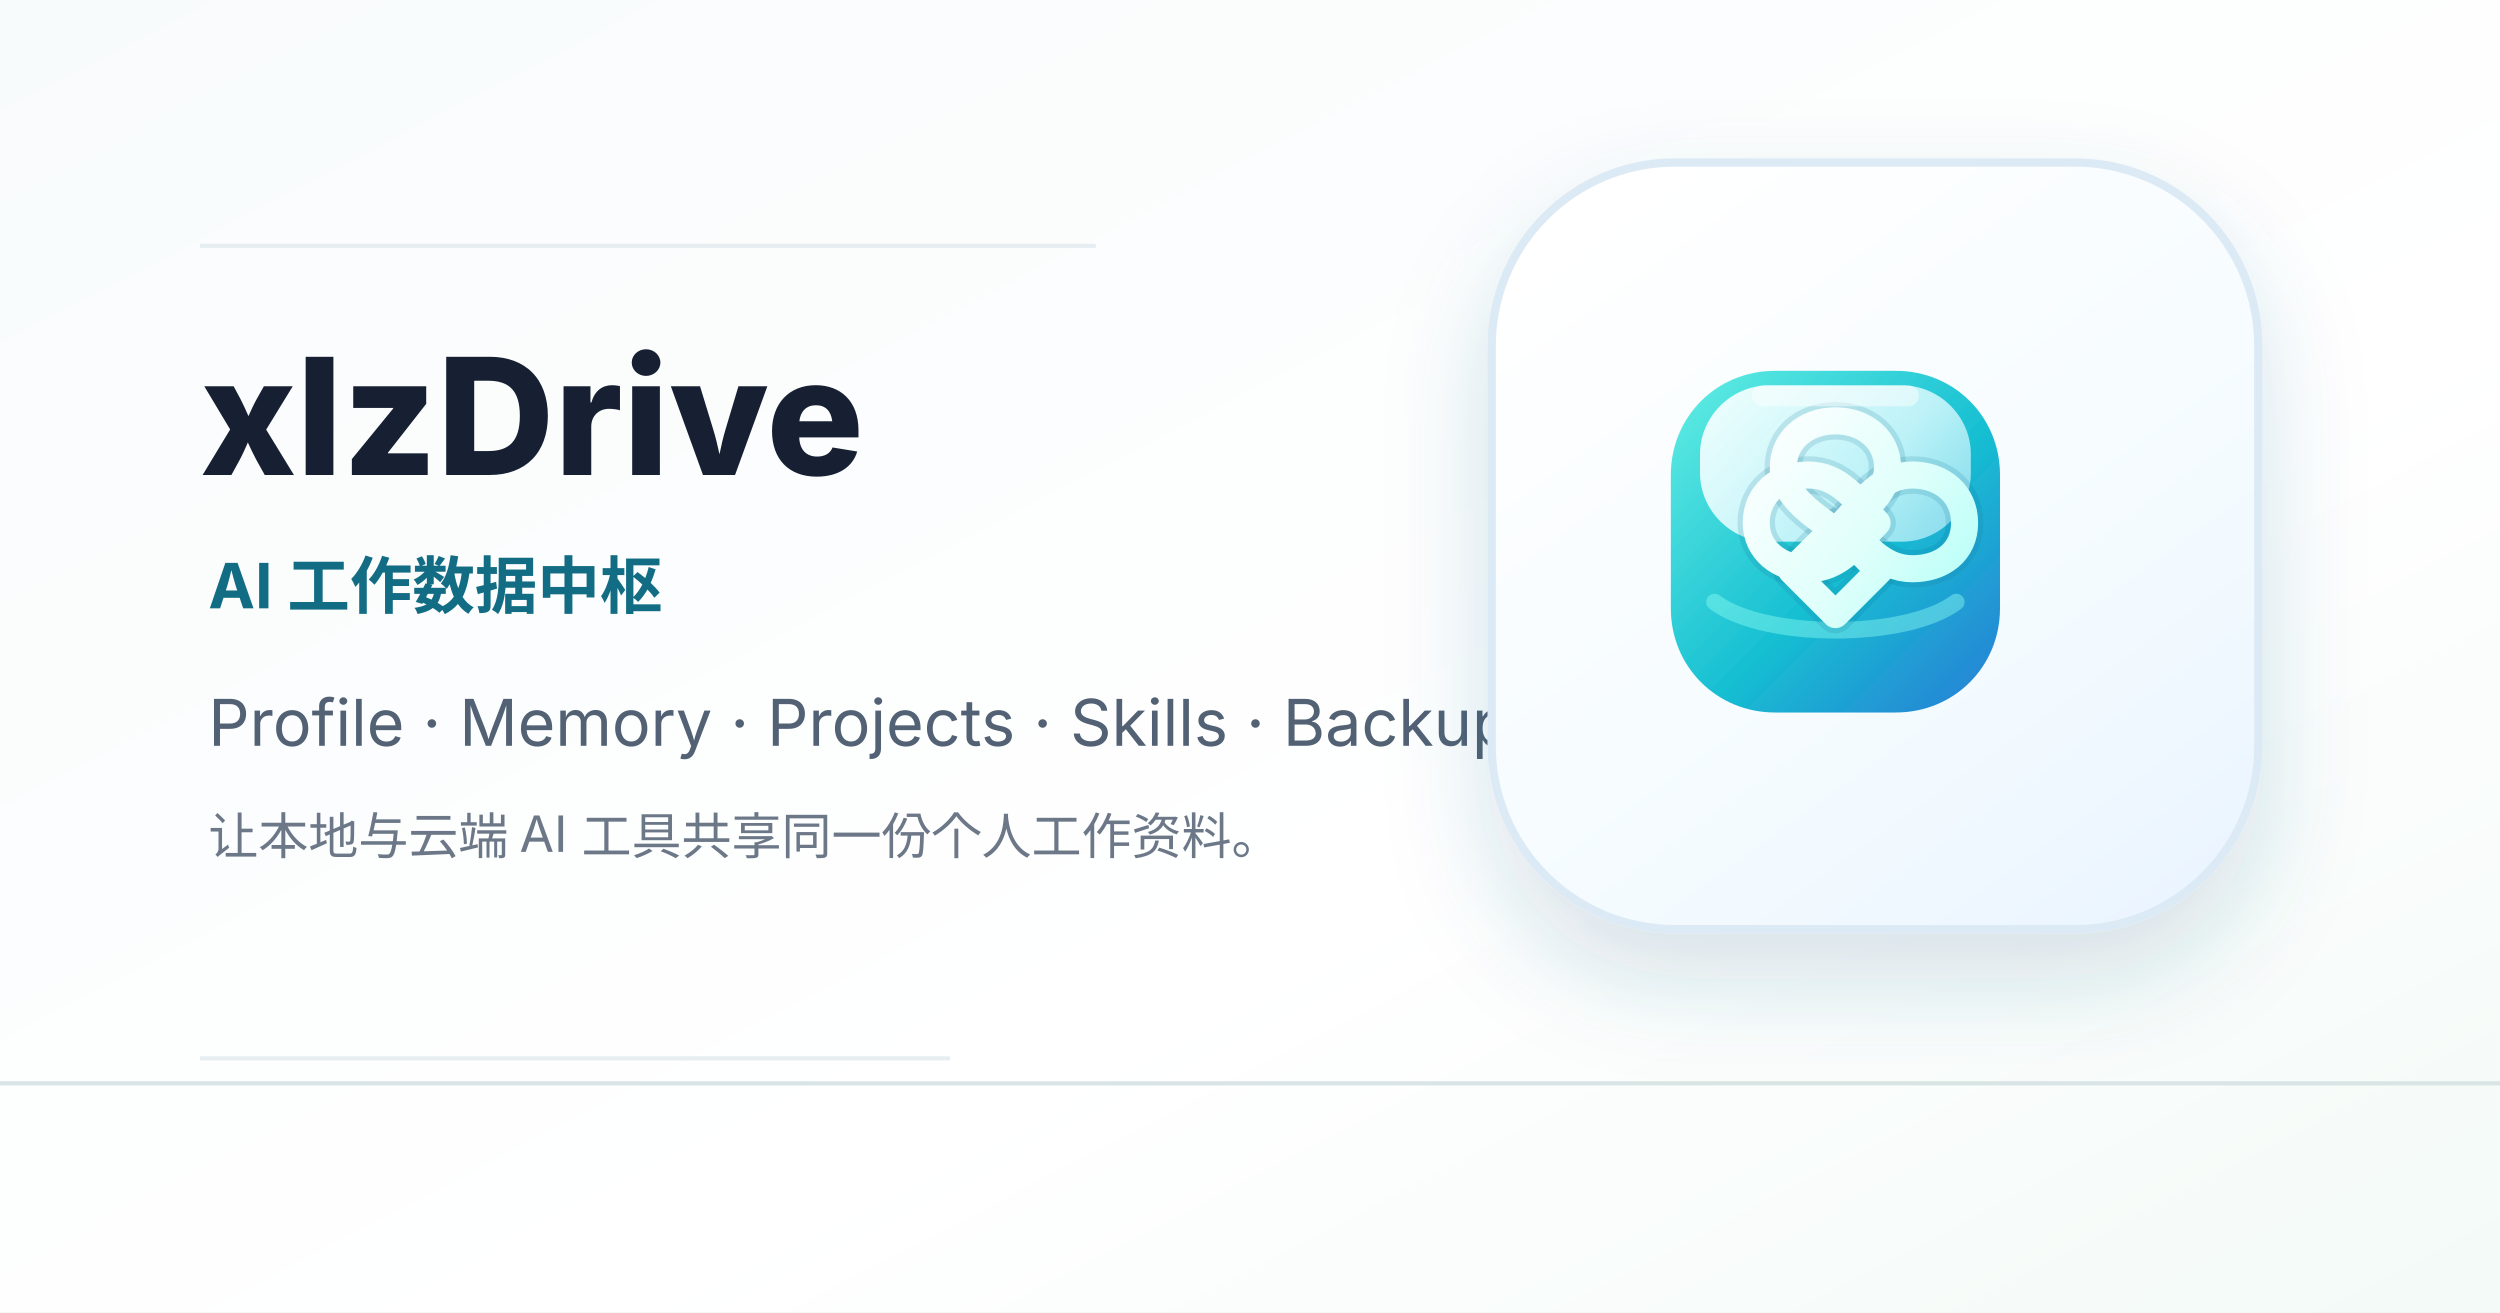
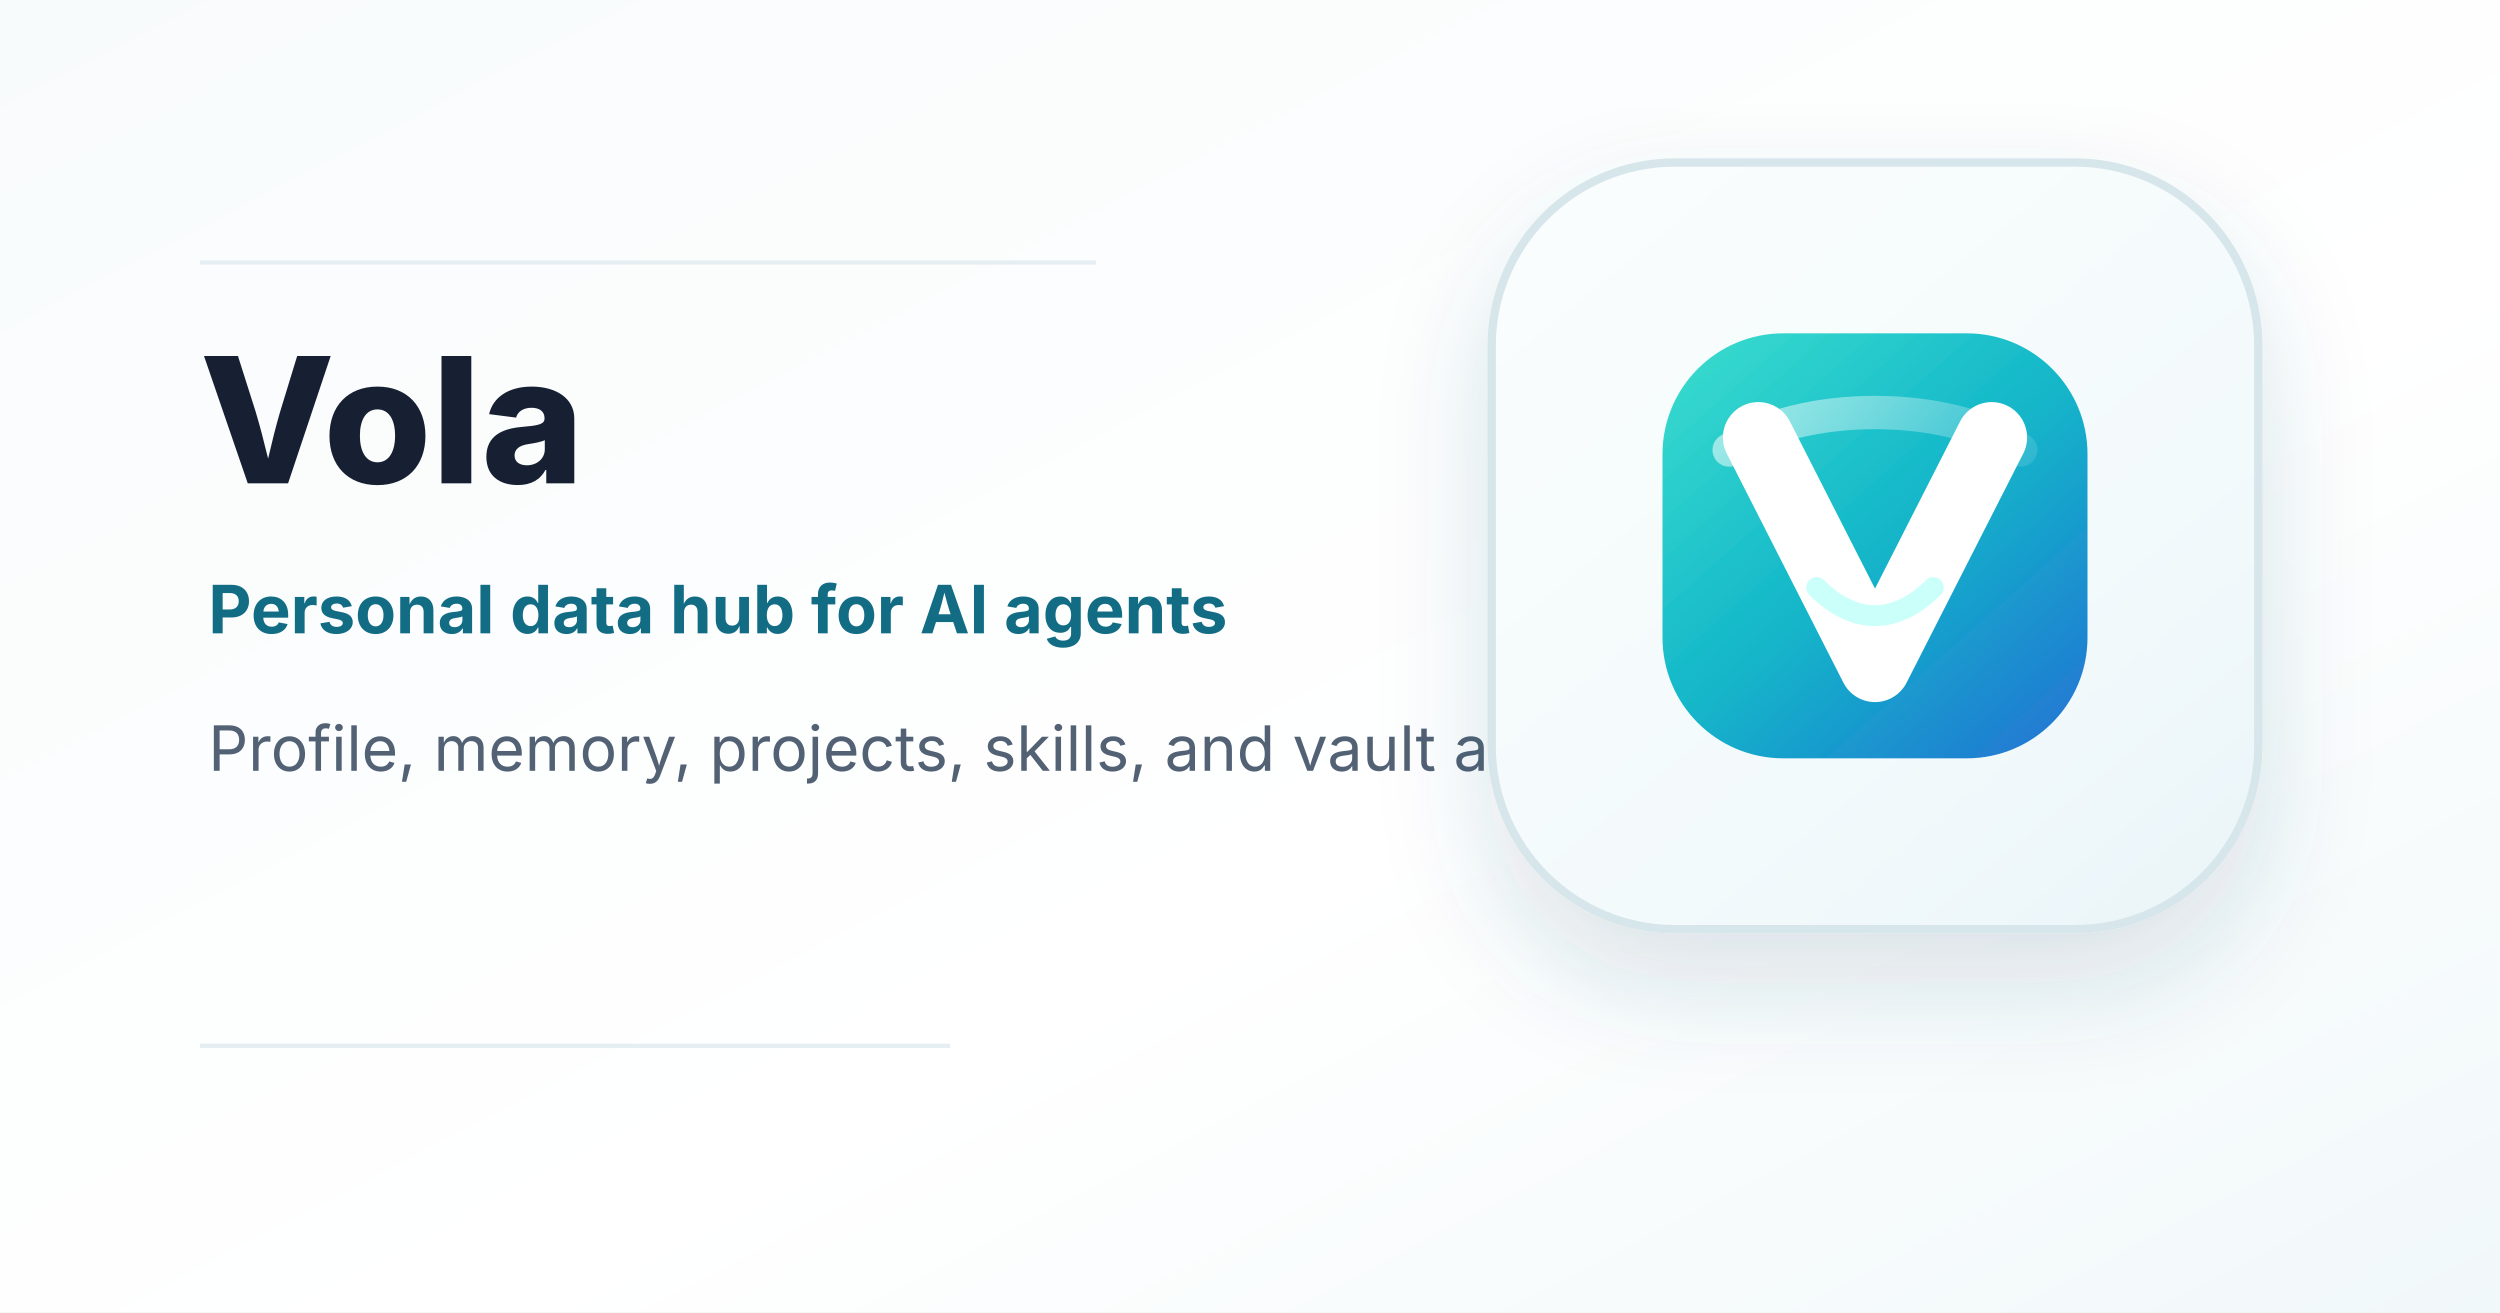
<svg xmlns="http://www.w3.org/2000/svg" viewBox="0 0 1200 630">
  <defs>
    <linearGradient id="page" x1="0" y1="0" x2="1" y2="1">
      <stop stop-color="#F8FBFC" />
-       <stop offset="0.62" stop-color="#FFFFFF" />
-       <stop offset="1" stop-color="#F3FAF7" />
+       <stop offset="0.6" stop-color="#FFFFFF" />
+       <stop offset="1" stop-color="#F1F8FA" />
    </linearGradient>
-     <linearGradient id="bg" x1="760" y1="108" x2="1040" y2="498" gradientUnits="userSpaceOnUse">
-       <stop stop-color="#FFFFFF" />
-       <stop offset="0.58" stop-color="#F4FBFF" />
-       <stop offset="1" stop-color="#E8F3FF" />
+     <linearGradient id="icon-bg" x1="748" y1="88" x2="1064" y2="478" gradientUnits="userSpaceOnUse">
+       <stop stop-color="#FAFDFD" />
+       <stop offset="0.6" stop-color="#F3FAFC" />
+       <stop offset="1" stop-color="#E9F4F8" />
    </linearGradient>
-     <linearGradient id="core" x1="802" y1="192" x2="966" y2="356" gradientUnits="userSpaceOnUse">
-       <stop stop-color="#5DEBE2" />
-       <stop offset="0.5" stop-color="#17BFD2" />
-       <stop offset="1" stop-color="#2B73D6" />
+     <linearGradient id="icon-core" x1="804" y1="166" x2="988" y2="374" gradientUnits="userSpaceOnUse">
+       <stop stop-color="#39DCCE" />
+       <stop offset="0.5" stop-color="#12B5C9" />
+       <stop offset="1" stop-color="#2472D4" />
    </linearGradient>
-     <linearGradient id="face" x1="824" y1="176" x2="958" y2="296" gradientUnits="userSpaceOnUse">
-       <stop stop-color="#F9FFFF" stop-opacity="0.95" />
-       <stop offset="0.5" stop-color="#DDFBFF" stop-opacity="0.82" />
-       <stop offset="1" stop-color="#A7E7F6" stop-opacity="0.56" />
+     <linearGradient id="icon-shine" x1="832" y1="178" x2="976" y2="280" gradientUnits="userSpaceOnUse">
+       <stop stop-color="#FFFFFF" stop-opacity="0.58" />
+       <stop offset="1" stop-color="#FFFFFF" stop-opacity="0" />
    </linearGradient>
-     <linearGradient id="knot" x1="822" y1="228" x2="956" y2="326" gradientUnits="userSpaceOnUse">
-       <stop stop-color="#FFFFFF" />
-       <stop offset="0.48" stop-color="#DFFFFB" />
-       <stop offset="1" stop-color="#9EFFF6" />
-     </linearGradient>
-     <filter id="soft" x="-20%" y="-15%" width="140%" height="140%" color-interpolation-filters="sRGB">
-       <feDropShadow dx="0" dy="22" stdDeviation="24" flood-color="#376A8E" flood-opacity="0.18" />
+     <filter id="card-shadow" x="-18%" y="-14%" width="136%" height="140%" color-interpolation-filters="sRGB">
+       <feDropShadow dx="0" dy="24" stdDeviation="26" flood-color="#305A73" flood-opacity="0.16" />
    </filter>
  </defs>
  <rect width="1200" height="630" fill="url(#page)" />
-   <path d="M0 520h1200" stroke="#D9E4E5" stroke-width="2" />
-   <path d="M96 118h430" stroke="#E7EEF2" stroke-width="2" />
-   <path d="M96 508h360" stroke="#E7EEF2" stroke-width="2" />
-   <text x="96" y="228" fill="#172033" font-family="Inter, Arial, sans-serif" font-size="78" font-weight="800">xlzDrive</text>
-   <text x="100" y="292" fill="#126C84" font-family="Inter, Arial, sans-serif" font-size="30" font-weight="700">AI 工作数据中枢</text>
-   <text x="100" y="358" fill="#526174" font-family="Inter, Arial, sans-serif" font-size="31">Profile · Memory · Projects · Skills · Backup</text>
-   <text x="100" y="410" fill="#6C7787" font-family="Inter, Arial, sans-serif" font-size="24">让本地与云端 AI 工具共享同一份个人工作资料。</text>
-   <g filter="url(#soft)">
-     <rect x="716" y="78" width="368" height="368" rx="88" fill="url(#bg)" stroke="#DCEAF5" stroke-width="4" />
-     <path d="M802 228c0-28 22-50 50-50h58c28 0 50 22 50 50v64c0 28-22 50-50 50h-58c-28 0-50-22-50-50v-64Z" fill="url(#core)" />
-     <path d="M816 218c0-18 15-33 33-33h64c18 0 33 15 33 33v9c0 18-15 33-33 33h-64c-18 0-33-15-33-33v-9Z" fill="url(#face)" />
-     <path d="M823 289c24 18 92 18 116 0" fill="none" stroke="#92FFF4" stroke-width="8" stroke-linecap="round" opacity="0.42" />
-     <g fill="none" stroke-linecap="round" stroke-linejoin="round">
-       <path d="M881 202c-15 0-25 10-25 22 0 14 13 22 25 31 12-9 25-17 25-31 0-12-10-22-25-22Z" stroke="#0B6F91" stroke-width="18" opacity="0.16" />
-       <path d="M843 251c0-14 11-23 25-23 15 0 23 12 33 23-10 10-18 22-33 22-14 0-25-9-25-22Z" stroke="#0B6F91" stroke-width="18" opacity="0.16" />
-       <path d="M918 228c14 0 25 9 25 23s-11 22-25 22c-15 0-23-12-33-22 10-11 18-23 33-23Z" stroke="#0B6F91" stroke-width="18" opacity="0.16" />
-       <path d="M860 274 881 253l21 21-21 21-21-21Z" stroke="#0B6F91" stroke-width="18" opacity="0.16" />
-       <path d="M881 202c-15 0-25 10-25 22 0 14 13 22 25 31 12-9 25-17 25-31 0-12-10-22-25-22Z" stroke="url(#knot)" stroke-width="13" />
-       <path d="M843 251c0-14 11-23 25-23 15 0 23 12 33 23-10 10-18 22-33 22-14 0-25-9-25-22Z" stroke="url(#knot)" stroke-width="13" />
-       <path d="M918 228c14 0 25 9 25 23s-11 22-25 22c-15 0-23-12-33-22 10-11 18-23 33-23Z" stroke="url(#knot)" stroke-width="13" />
-       <path d="M860 274 881 253l21 21-21 21-21-21Z" stroke="url(#knot)" stroke-width="13" />
-     </g>
-     <path d="M846 190h70" stroke="#FFFFFF" stroke-width="10" stroke-linecap="round" opacity="0.48" />
+   <path d="M96 126h430" stroke="#E5EEF2" stroke-width="2" />
+   <path d="M96 502h360" stroke="#E5EEF2" stroke-width="2" />
+   <text x="96" y="232" fill="#172033" font-family="Inter, Arial, sans-serif" font-size="84" font-weight="800">Vola</text>
+   <text x="100" y="304" fill="#126C84" font-family="Inter, Arial, sans-serif" font-size="32" font-weight="700">Personal data hub for AI agents</text>
+   <text x="100" y="370" fill="#526174" font-family="Inter, Arial, sans-serif" font-size="30">Profile, memory, projects, skills, and vault access in one place.</text>
+   <g filter="url(#card-shadow)">
+     <rect x="716" y="78" width="368" height="368" rx="88" fill="url(#icon-bg)" stroke="#D6E6EB" stroke-width="4" />
+     <rect x="798" y="160" width="204" height="204" rx="58" fill="url(#icon-core)" />
+     <path d="M830 216c34-24 106-24 140 0" fill="none" stroke="url(#icon-shine)" stroke-width="16" stroke-linecap="round" />
+     <path d="M844 210 900 320 956 210" fill="none" stroke="#FFFFFF" stroke-width="34" stroke-linecap="round" stroke-linejoin="round" />
+     <path d="M872 282c18 18 38 18 56 0" fill="none" stroke="#9DFFF5" stroke-width="10" stroke-linecap="round" opacity="0.54" />
  </g>
</svg>
